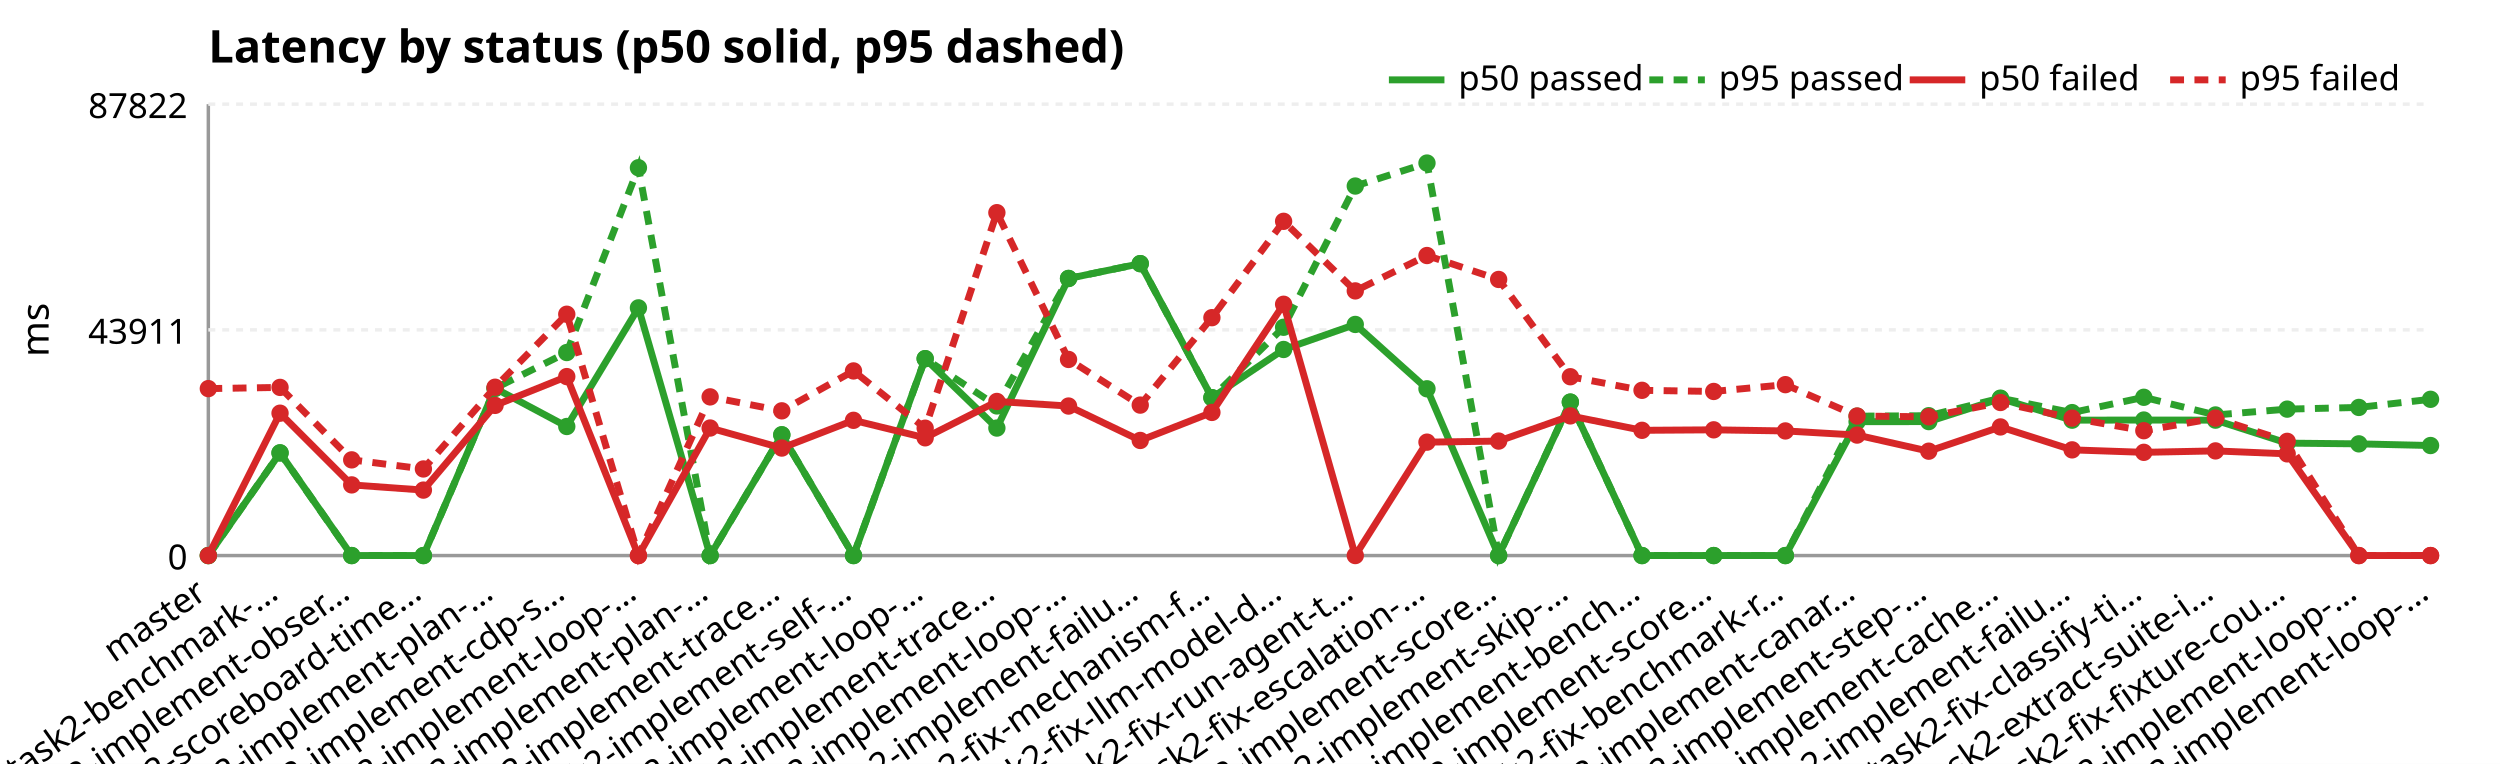
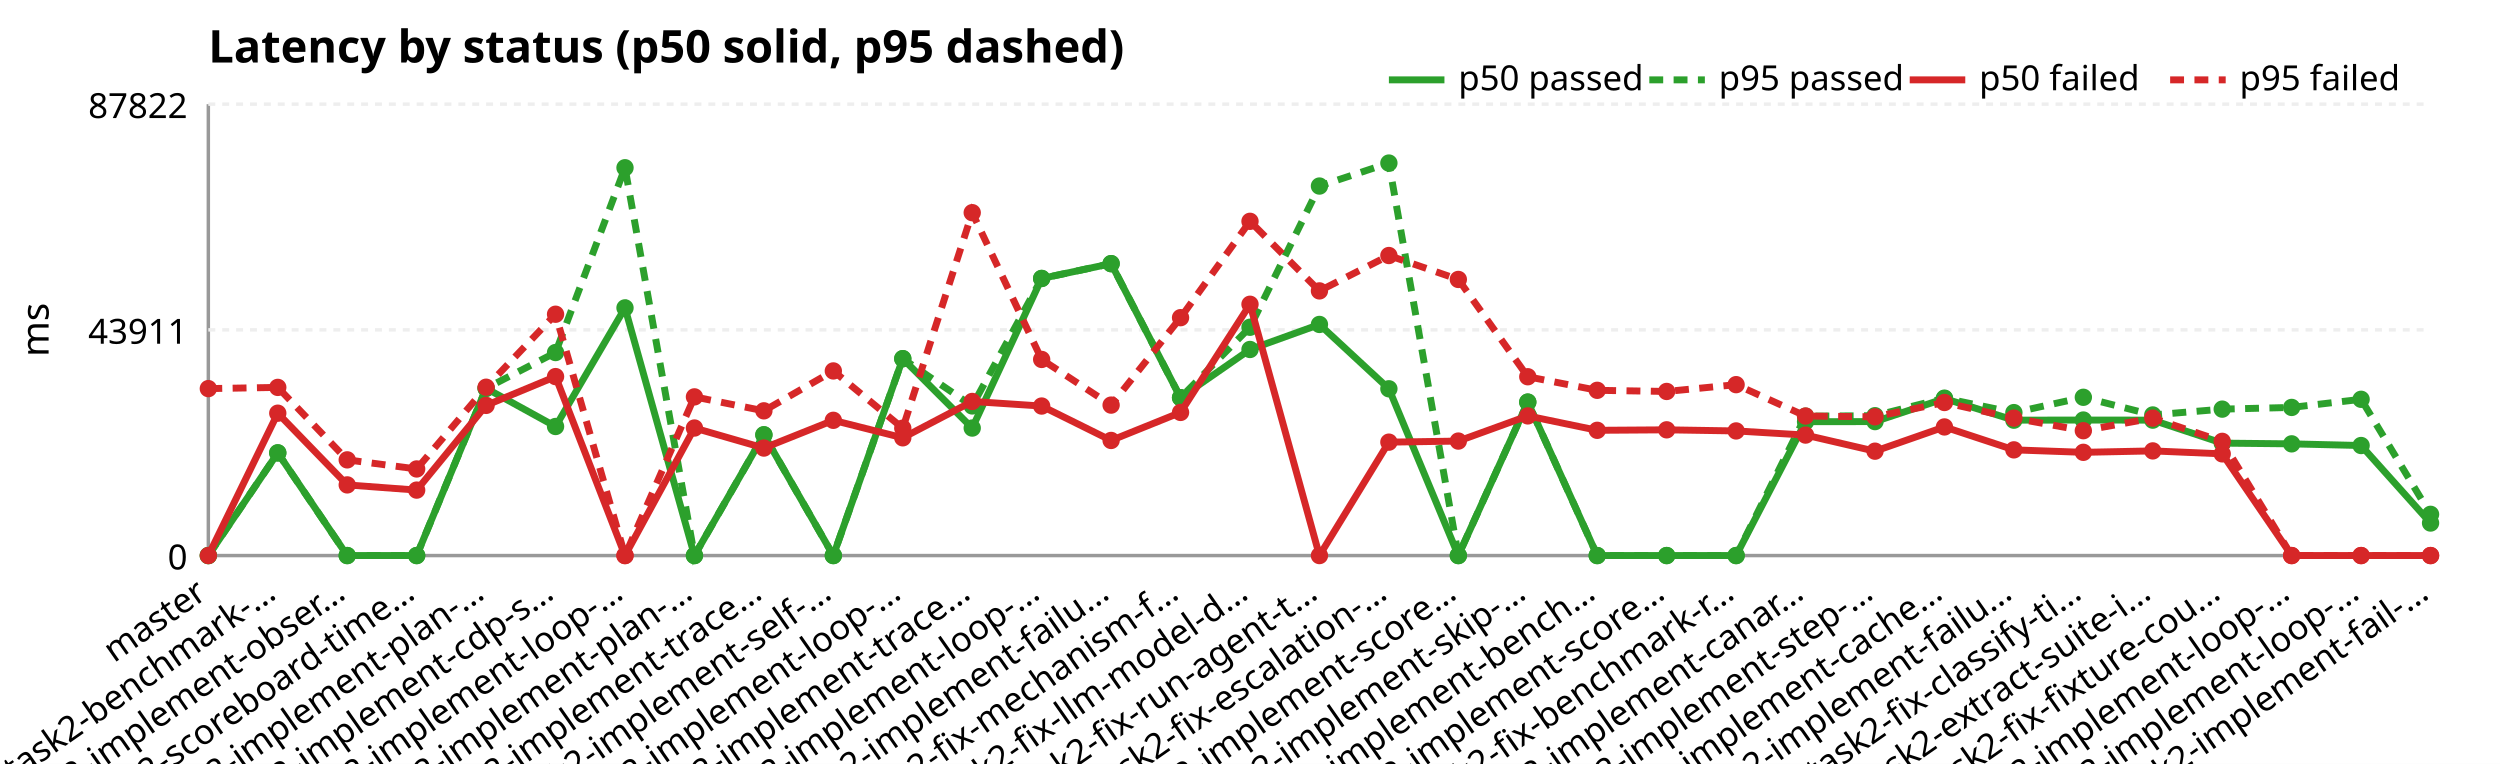
<svg xmlns="http://www.w3.org/2000/svg" viewBox="0 0 720 220" width="720" height="220" font-family="sans-serif">
  <rect width="100%" height="100%" fill="#fff" />
  <text x="60" y="18" font-size="13" font-weight="600">Latency by status (p50 solid, p95 dashed)</text>
  <line x1="60" y1="30" x2="60" y2="160" stroke="#999" />
  <line x1="60" y1="160" x2="700" y2="160" stroke="#999" />
  <text x="54" y="164.0" font-size="10" text-anchor="end" fill="#000">0</text>
  <text x="54" y="99.0" font-size="10" text-anchor="end" fill="#000">43911</text>
  <line x1="60" y1="95.0" x2="700" y2="95.0" stroke="#eee" stroke-dasharray="2,2" />
  <text x="54" y="34.0" font-size="10" text-anchor="end" fill="#000">87822</text>
  <line x1="60" y1="30.0" x2="700" y2="30.0" stroke="#eee" stroke-dasharray="2,2" />
  <text x="14" y="95.0" font-size="11" fill="#000" transform="rotate(-90 14 95.0)" text-anchor="middle">ms</text>
-   <polyline points="60.00,160.00 80.65,130.43 101.29,160.00 121.94,160.00 142.58,111.83 163.23,122.83 183.87,88.67 204.52,160.00 225.16,125.23 245.81,160.00 266.45,103.30 287.10,123.28 307.74,80.20 328.39,75.93 349.03,114.53 369.68,100.65 390.32,93.44 410.97,111.97 431.61,160.00 452.26,115.81 472.90,160.00 493.55,160.00 514.19,160.00 534.84,121.45 555.48,121.42 576.13,114.79 596.77,121.01 617.42,120.97 638.06,121.00 658.71,127.62 679.35,127.83 700.00,128.31" fill="none" stroke="#2ca02c" stroke-width="2" />
+   <polyline points="60.00,160.00 80.00,130.43 100.00,160.00 120.00,160.00 140.00,111.83 160.00,122.83 180.00,88.67 200.00,160.00 220.00,125.23 240.00,160.00 260.00,103.30 280.00,123.28 300.00,80.20 320.00,75.93 340.00,114.53 360.00,100.65 380.00,93.44 400.00,111.97 420.00,160.00 440.00,115.81 460.00,160.00 480.00,160.00 500.00,160.00 520.00,121.45 540.00,121.42 560.00,114.79 580.00,121.01 600.00,120.97 620.00,121.00 640.00,127.62 660.00,127.83 680.00,128.31 700.00,150.63" fill="none" stroke="#2ca02c" stroke-width="2" />
  <circle cx="60.00" cy="160.00" r="2.5" fill="#2ca02c" />
-   <circle cx="80.65" cy="130.43" r="2.5" fill="#2ca02c" />
-   <circle cx="101.29" cy="160.00" r="2.5" fill="#2ca02c" />
-   <circle cx="121.94" cy="160.00" r="2.5" fill="#2ca02c" />
-   <circle cx="142.58" cy="111.83" r="2.5" fill="#2ca02c" />
-   <circle cx="163.23" cy="122.83" r="2.5" fill="#2ca02c" />
-   <circle cx="183.87" cy="88.67" r="2.5" fill="#2ca02c" />
-   <circle cx="204.52" cy="160.00" r="2.5" fill="#2ca02c" />
-   <circle cx="225.16" cy="125.23" r="2.5" fill="#2ca02c" />
-   <circle cx="245.81" cy="160.00" r="2.5" fill="#2ca02c" />
-   <circle cx="266.45" cy="103.30" r="2.5" fill="#2ca02c" />
-   <circle cx="287.10" cy="123.28" r="2.5" fill="#2ca02c" />
-   <circle cx="307.74" cy="80.20" r="2.5" fill="#2ca02c" />
-   <circle cx="328.39" cy="75.93" r="2.5" fill="#2ca02c" />
-   <circle cx="349.03" cy="114.53" r="2.5" fill="#2ca02c" />
-   <circle cx="369.68" cy="100.65" r="2.5" fill="#2ca02c" />
-   <circle cx="390.32" cy="93.44" r="2.5" fill="#2ca02c" />
-   <circle cx="410.97" cy="111.97" r="2.5" fill="#2ca02c" />
-   <circle cx="431.61" cy="160.00" r="2.5" fill="#2ca02c" />
-   <circle cx="452.26" cy="115.81" r="2.5" fill="#2ca02c" />
-   <circle cx="472.90" cy="160.00" r="2.5" fill="#2ca02c" />
-   <circle cx="493.55" cy="160.00" r="2.5" fill="#2ca02c" />
-   <circle cx="514.19" cy="160.00" r="2.5" fill="#2ca02c" />
-   <circle cx="534.84" cy="121.45" r="2.5" fill="#2ca02c" />
-   <circle cx="555.48" cy="121.42" r="2.5" fill="#2ca02c" />
-   <circle cx="576.13" cy="114.79" r="2.5" fill="#2ca02c" />
-   <circle cx="596.77" cy="121.01" r="2.5" fill="#2ca02c" />
-   <circle cx="617.42" cy="120.97" r="2.5" fill="#2ca02c" />
-   <circle cx="638.06" cy="121.00" r="2.5" fill="#2ca02c" />
-   <circle cx="658.71" cy="127.62" r="2.5" fill="#2ca02c" />
-   <circle cx="679.35" cy="127.83" r="2.5" fill="#2ca02c" />
-   <circle cx="700.00" cy="128.31" r="2.5" fill="#2ca02c" />
-   <polyline points="60.00,160.00 80.65,130.43 101.29,160.00 121.94,160.00 142.58,111.83 163.23,101.53 183.87,48.31 204.52,160.00 225.16,125.23 245.81,160.00 266.45,103.30 287.10,116.91 307.74,80.20 328.39,75.93 349.03,114.53 369.68,94.25 390.32,53.58 410.97,46.96 431.61,160.00 452.26,115.81 472.90,160.00 493.55,160.00 514.19,160.00 534.84,119.86 555.48,119.72 576.13,114.67 596.77,118.83 617.42,114.42 638.06,119.51 658.71,117.83 679.35,117.34 700.00,115.00" fill="none" stroke="#2ca02c" stroke-width="2" stroke-dasharray="4,3" />
+   <circle cx="80.00" cy="130.43" r="2.5" fill="#2ca02c" />
+   <circle cx="100.00" cy="160.00" r="2.5" fill="#2ca02c" />
+   <circle cx="120.00" cy="160.00" r="2.5" fill="#2ca02c" />
+   <circle cx="140.00" cy="111.83" r="2.5" fill="#2ca02c" />
+   <circle cx="160.00" cy="122.83" r="2.5" fill="#2ca02c" />
+   <circle cx="180.00" cy="88.67" r="2.5" fill="#2ca02c" />
+   <circle cx="200.00" cy="160.00" r="2.5" fill="#2ca02c" />
+   <circle cx="220.00" cy="125.23" r="2.5" fill="#2ca02c" />
+   <circle cx="240.00" cy="160.00" r="2.5" fill="#2ca02c" />
+   <circle cx="260.00" cy="103.30" r="2.5" fill="#2ca02c" />
+   <circle cx="280.00" cy="123.28" r="2.5" fill="#2ca02c" />
+   <circle cx="300.00" cy="80.20" r="2.5" fill="#2ca02c" />
+   <circle cx="320.00" cy="75.93" r="2.5" fill="#2ca02c" />
+   <circle cx="340.00" cy="114.53" r="2.5" fill="#2ca02c" />
+   <circle cx="360.00" cy="100.65" r="2.5" fill="#2ca02c" />
+   <circle cx="380.00" cy="93.44" r="2.5" fill="#2ca02c" />
+   <circle cx="400.00" cy="111.97" r="2.5" fill="#2ca02c" />
+   <circle cx="420.00" cy="160.00" r="2.5" fill="#2ca02c" />
+   <circle cx="440.00" cy="115.81" r="2.5" fill="#2ca02c" />
+   <circle cx="460.00" cy="160.00" r="2.5" fill="#2ca02c" />
+   <circle cx="480.00" cy="160.00" r="2.5" fill="#2ca02c" />
+   <circle cx="500.00" cy="160.00" r="2.5" fill="#2ca02c" />
+   <circle cx="520.00" cy="121.45" r="2.5" fill="#2ca02c" />
+   <circle cx="540.00" cy="121.42" r="2.5" fill="#2ca02c" />
+   <circle cx="560.00" cy="114.79" r="2.5" fill="#2ca02c" />
+   <circle cx="580.00" cy="121.01" r="2.5" fill="#2ca02c" />
+   <circle cx="600.00" cy="120.97" r="2.5" fill="#2ca02c" />
+   <circle cx="620.00" cy="121.00" r="2.5" fill="#2ca02c" />
+   <circle cx="640.00" cy="127.62" r="2.5" fill="#2ca02c" />
+   <circle cx="660.00" cy="127.83" r="2.5" fill="#2ca02c" />
+   <circle cx="680.00" cy="128.31" r="2.5" fill="#2ca02c" />
+   <circle cx="700.00" cy="150.63" r="2.5" fill="#2ca02c" />
+   <polyline points="60.00,160.00 80.00,130.43 100.00,160.00 120.00,160.00 140.00,111.83 160.00,101.53 180.00,48.31 200.00,160.00 220.00,125.23 240.00,160.00 260.00,103.30 280.00,116.91 300.00,80.20 320.00,75.93 340.00,114.53 360.00,94.25 380.00,53.58 400.00,46.96 420.00,160.00 440.00,115.81 460.00,160.00 480.00,160.00 500.00,160.00 520.00,119.86 540.00,119.72 560.00,114.67 580.00,118.83 600.00,114.42 620.00,119.51 640.00,117.83 660.00,117.34 680.00,115.00 700.00,148.13" fill="none" stroke="#2ca02c" stroke-width="2" stroke-dasharray="4,3" />
  <circle cx="60.00" cy="160.00" r="2.5" fill="#2ca02c" />
-   <circle cx="80.65" cy="130.43" r="2.5" fill="#2ca02c" />
-   <circle cx="101.29" cy="160.00" r="2.5" fill="#2ca02c" />
-   <circle cx="121.94" cy="160.00" r="2.5" fill="#2ca02c" />
-   <circle cx="142.58" cy="111.83" r="2.5" fill="#2ca02c" />
-   <circle cx="163.23" cy="101.53" r="2.5" fill="#2ca02c" />
-   <circle cx="183.87" cy="48.31" r="2.5" fill="#2ca02c" />
-   <circle cx="204.52" cy="160.00" r="2.5" fill="#2ca02c" />
-   <circle cx="225.16" cy="125.23" r="2.5" fill="#2ca02c" />
-   <circle cx="245.81" cy="160.00" r="2.5" fill="#2ca02c" />
-   <circle cx="266.45" cy="103.30" r="2.5" fill="#2ca02c" />
-   <circle cx="287.10" cy="116.91" r="2.5" fill="#2ca02c" />
-   <circle cx="307.74" cy="80.20" r="2.5" fill="#2ca02c" />
-   <circle cx="328.39" cy="75.93" r="2.5" fill="#2ca02c" />
-   <circle cx="349.03" cy="114.53" r="2.5" fill="#2ca02c" />
-   <circle cx="369.68" cy="94.25" r="2.5" fill="#2ca02c" />
-   <circle cx="390.32" cy="53.58" r="2.5" fill="#2ca02c" />
-   <circle cx="410.97" cy="46.96" r="2.5" fill="#2ca02c" />
-   <circle cx="431.61" cy="160.00" r="2.5" fill="#2ca02c" />
-   <circle cx="452.26" cy="115.81" r="2.5" fill="#2ca02c" />
-   <circle cx="472.90" cy="160.00" r="2.5" fill="#2ca02c" />
-   <circle cx="493.55" cy="160.00" r="2.5" fill="#2ca02c" />
-   <circle cx="514.19" cy="160.00" r="2.5" fill="#2ca02c" />
-   <circle cx="534.84" cy="119.86" r="2.5" fill="#2ca02c" />
-   <circle cx="555.48" cy="119.72" r="2.5" fill="#2ca02c" />
-   <circle cx="576.13" cy="114.67" r="2.5" fill="#2ca02c" />
-   <circle cx="596.77" cy="118.83" r="2.5" fill="#2ca02c" />
-   <circle cx="617.42" cy="114.42" r="2.5" fill="#2ca02c" />
-   <circle cx="638.06" cy="119.51" r="2.5" fill="#2ca02c" />
-   <circle cx="658.71" cy="117.83" r="2.5" fill="#2ca02c" />
-   <circle cx="679.35" cy="117.34" r="2.5" fill="#2ca02c" />
-   <circle cx="700.00" cy="115.00" r="2.5" fill="#2ca02c" />
-   <polyline points="60.00,160.00 80.65,119.00 101.29,139.65 121.94,141.15 142.58,116.75 163.23,108.46 183.87,160.00 204.52,123.27 225.16,129.04 245.81,121.05 266.45,126.09 287.10,115.62 307.74,116.94 328.39,126.85 349.03,118.78 369.68,87.63 390.32,160.00 410.97,127.34 431.61,127.03 452.26,119.78 472.90,123.93 493.55,123.79 514.19,124.11 534.84,125.30 555.48,129.94 576.13,122.96 596.77,129.56 617.42,130.27 638.06,129.86 658.71,130.71 679.35,160.00 700.00,160.00" fill="none" stroke="#d62728" stroke-width="2" />
+   <circle cx="80.00" cy="130.43" r="2.5" fill="#2ca02c" />
+   <circle cx="100.00" cy="160.00" r="2.5" fill="#2ca02c" />
+   <circle cx="120.00" cy="160.00" r="2.5" fill="#2ca02c" />
+   <circle cx="140.00" cy="111.83" r="2.5" fill="#2ca02c" />
+   <circle cx="160.00" cy="101.53" r="2.5" fill="#2ca02c" />
+   <circle cx="180.00" cy="48.31" r="2.5" fill="#2ca02c" />
+   <circle cx="200.00" cy="160.00" r="2.5" fill="#2ca02c" />
+   <circle cx="220.00" cy="125.23" r="2.5" fill="#2ca02c" />
+   <circle cx="240.00" cy="160.00" r="2.5" fill="#2ca02c" />
+   <circle cx="260.00" cy="103.30" r="2.5" fill="#2ca02c" />
+   <circle cx="280.00" cy="116.91" r="2.5" fill="#2ca02c" />
+   <circle cx="300.00" cy="80.20" r="2.5" fill="#2ca02c" />
+   <circle cx="320.00" cy="75.93" r="2.5" fill="#2ca02c" />
+   <circle cx="340.00" cy="114.53" r="2.5" fill="#2ca02c" />
+   <circle cx="360.00" cy="94.25" r="2.5" fill="#2ca02c" />
+   <circle cx="380.00" cy="53.58" r="2.5" fill="#2ca02c" />
+   <circle cx="400.00" cy="46.96" r="2.5" fill="#2ca02c" />
+   <circle cx="420.00" cy="160.00" r="2.5" fill="#2ca02c" />
+   <circle cx="440.00" cy="115.81" r="2.5" fill="#2ca02c" />
+   <circle cx="460.00" cy="160.00" r="2.5" fill="#2ca02c" />
+   <circle cx="480.00" cy="160.00" r="2.5" fill="#2ca02c" />
+   <circle cx="500.00" cy="160.00" r="2.5" fill="#2ca02c" />
+   <circle cx="520.00" cy="119.86" r="2.5" fill="#2ca02c" />
+   <circle cx="540.00" cy="119.72" r="2.5" fill="#2ca02c" />
+   <circle cx="560.00" cy="114.67" r="2.5" fill="#2ca02c" />
+   <circle cx="580.00" cy="118.83" r="2.5" fill="#2ca02c" />
+   <circle cx="600.00" cy="114.42" r="2.5" fill="#2ca02c" />
+   <circle cx="620.00" cy="119.51" r="2.5" fill="#2ca02c" />
+   <circle cx="640.00" cy="117.83" r="2.5" fill="#2ca02c" />
+   <circle cx="660.00" cy="117.34" r="2.5" fill="#2ca02c" />
+   <circle cx="680.00" cy="115.00" r="2.5" fill="#2ca02c" />
+   <circle cx="700.00" cy="148.13" r="2.5" fill="#2ca02c" />
+   <polyline points="60.00,160.00 80.00,119.00 100.00,139.65 120.00,141.15 140.00,116.75 160.00,108.46 180.00,160.00 200.00,123.27 220.00,129.04 240.00,121.05 260.00,126.09 280.00,115.62 300.00,116.94 320.00,126.85 340.00,118.78 360.00,87.63 380.00,160.00 400.00,127.34 420.00,127.03 440.00,119.78 460.00,123.93 480.00,123.79 500.00,124.11 520.00,125.30 540.00,129.94 560.00,122.96 580.00,129.56 600.00,130.27 620.00,129.86 640.00,130.71 660.00,160.00 680.00,160.00 700.00,160.00" fill="none" stroke="#d62728" stroke-width="2" />
  <circle cx="60.00" cy="160.00" r="2.5" fill="#d62728" />
-   <circle cx="80.65" cy="119.00" r="2.5" fill="#d62728" />
-   <circle cx="101.29" cy="139.65" r="2.5" fill="#d62728" />
-   <circle cx="121.94" cy="141.15" r="2.5" fill="#d62728" />
-   <circle cx="142.58" cy="116.75" r="2.5" fill="#d62728" />
-   <circle cx="163.23" cy="108.46" r="2.5" fill="#d62728" />
-   <circle cx="183.87" cy="160.00" r="2.5" fill="#d62728" />
-   <circle cx="204.52" cy="123.27" r="2.5" fill="#d62728" />
-   <circle cx="225.16" cy="129.04" r="2.5" fill="#d62728" />
-   <circle cx="245.81" cy="121.05" r="2.5" fill="#d62728" />
-   <circle cx="266.45" cy="126.09" r="2.5" fill="#d62728" />
-   <circle cx="287.10" cy="115.62" r="2.5" fill="#d62728" />
-   <circle cx="307.74" cy="116.94" r="2.5" fill="#d62728" />
-   <circle cx="328.39" cy="126.85" r="2.5" fill="#d62728" />
-   <circle cx="349.03" cy="118.78" r="2.5" fill="#d62728" />
-   <circle cx="369.68" cy="87.63" r="2.5" fill="#d62728" />
-   <circle cx="390.32" cy="160.00" r="2.5" fill="#d62728" />
-   <circle cx="410.97" cy="127.34" r="2.5" fill="#d62728" />
-   <circle cx="431.61" cy="127.03" r="2.5" fill="#d62728" />
-   <circle cx="452.26" cy="119.78" r="2.5" fill="#d62728" />
-   <circle cx="472.90" cy="123.93" r="2.5" fill="#d62728" />
-   <circle cx="493.55" cy="123.79" r="2.5" fill="#d62728" />
-   <circle cx="514.19" cy="124.11" r="2.5" fill="#d62728" />
-   <circle cx="534.84" cy="125.30" r="2.5" fill="#d62728" />
-   <circle cx="555.48" cy="129.94" r="2.5" fill="#d62728" />
-   <circle cx="576.13" cy="122.96" r="2.5" fill="#d62728" />
-   <circle cx="596.77" cy="129.56" r="2.5" fill="#d62728" />
-   <circle cx="617.42" cy="130.27" r="2.5" fill="#d62728" />
-   <circle cx="638.06" cy="129.86" r="2.5" fill="#d62728" />
-   <circle cx="658.71" cy="130.71" r="2.5" fill="#d62728" />
-   <circle cx="679.35" cy="160.00" r="2.5" fill="#d62728" />
+   <circle cx="80.00" cy="119.00" r="2.5" fill="#d62728" />
+   <circle cx="100.00" cy="139.65" r="2.5" fill="#d62728" />
+   <circle cx="120.00" cy="141.15" r="2.5" fill="#d62728" />
+   <circle cx="140.00" cy="116.75" r="2.5" fill="#d62728" />
+   <circle cx="160.00" cy="108.46" r="2.5" fill="#d62728" />
+   <circle cx="180.00" cy="160.00" r="2.5" fill="#d62728" />
+   <circle cx="200.00" cy="123.27" r="2.5" fill="#d62728" />
+   <circle cx="220.00" cy="129.04" r="2.5" fill="#d62728" />
+   <circle cx="240.00" cy="121.05" r="2.5" fill="#d62728" />
+   <circle cx="260.00" cy="126.09" r="2.5" fill="#d62728" />
+   <circle cx="280.00" cy="115.62" r="2.5" fill="#d62728" />
+   <circle cx="300.00" cy="116.94" r="2.5" fill="#d62728" />
+   <circle cx="320.00" cy="126.85" r="2.5" fill="#d62728" />
+   <circle cx="340.00" cy="118.78" r="2.5" fill="#d62728" />
+   <circle cx="360.00" cy="87.63" r="2.5" fill="#d62728" />
+   <circle cx="380.00" cy="160.00" r="2.5" fill="#d62728" />
+   <circle cx="400.00" cy="127.34" r="2.5" fill="#d62728" />
+   <circle cx="420.00" cy="127.03" r="2.5" fill="#d62728" />
+   <circle cx="440.00" cy="119.78" r="2.5" fill="#d62728" />
+   <circle cx="460.00" cy="123.93" r="2.5" fill="#d62728" />
+   <circle cx="480.00" cy="123.79" r="2.5" fill="#d62728" />
+   <circle cx="500.00" cy="124.11" r="2.5" fill="#d62728" />
+   <circle cx="520.00" cy="125.30" r="2.5" fill="#d62728" />
+   <circle cx="540.00" cy="129.94" r="2.5" fill="#d62728" />
+   <circle cx="560.00" cy="122.96" r="2.5" fill="#d62728" />
+   <circle cx="580.00" cy="129.56" r="2.5" fill="#d62728" />
+   <circle cx="600.00" cy="130.27" r="2.5" fill="#d62728" />
+   <circle cx="620.00" cy="129.86" r="2.5" fill="#d62728" />
+   <circle cx="640.00" cy="130.71" r="2.5" fill="#d62728" />
+   <circle cx="660.00" cy="160.00" r="2.5" fill="#d62728" />
+   <circle cx="680.00" cy="160.00" r="2.5" fill="#d62728" />
  <circle cx="700.00" cy="160.00" r="2.5" fill="#d62728" />
-   <polyline points="60.00,111.92 80.65,111.57 101.29,132.44 121.94,135.06 142.58,111.52 163.23,90.50 183.87,160.00 204.52,114.30 225.16,118.32 245.81,106.83 266.45,123.32 287.10,61.25 307.74,103.52 328.39,116.67 349.03,91.49 369.68,63.74 390.32,83.78 410.97,73.59 431.61,80.48 452.26,108.50 472.90,112.41 493.55,112.74 514.19,110.78 534.84,119.82 555.48,120.04 576.13,115.92 596.77,120.42 617.42,124.04 638.06,120.42 658.71,127.11 679.35,160.00 700.00,160.00" fill="none" stroke="#d62728" stroke-width="2" stroke-dasharray="4,3" />
+   <polyline points="60.00,111.92 80.00,111.57 100.00,132.44 120.00,135.06 140.00,111.52 160.00,90.50 180.00,160.00 200.00,114.30 220.00,118.32 240.00,106.83 260.00,123.32 280.00,61.25 300.00,103.52 320.00,116.67 340.00,91.49 360.00,63.74 380.00,83.78 400.00,73.59 420.00,80.48 440.00,108.50 460.00,112.41 480.00,112.74 500.00,110.78 520.00,119.82 540.00,120.04 560.00,115.92 580.00,120.42 600.00,124.04 620.00,120.42 640.00,127.11 660.00,160.00 680.00,160.00 700.00,160.00" fill="none" stroke="#d62728" stroke-width="2" stroke-dasharray="4,3" />
  <circle cx="60.00" cy="111.92" r="2.5" fill="#d62728" />
-   <circle cx="80.65" cy="111.57" r="2.5" fill="#d62728" />
-   <circle cx="101.29" cy="132.44" r="2.5" fill="#d62728" />
-   <circle cx="121.94" cy="135.06" r="2.5" fill="#d62728" />
-   <circle cx="142.58" cy="111.52" r="2.5" fill="#d62728" />
-   <circle cx="163.23" cy="90.50" r="2.5" fill="#d62728" />
-   <circle cx="183.87" cy="160.00" r="2.5" fill="#d62728" />
-   <circle cx="204.52" cy="114.30" r="2.5" fill="#d62728" />
-   <circle cx="225.16" cy="118.32" r="2.5" fill="#d62728" />
-   <circle cx="245.81" cy="106.83" r="2.5" fill="#d62728" />
-   <circle cx="266.45" cy="123.32" r="2.5" fill="#d62728" />
-   <circle cx="287.10" cy="61.25" r="2.5" fill="#d62728" />
-   <circle cx="307.74" cy="103.52" r="2.5" fill="#d62728" />
-   <circle cx="328.39" cy="116.67" r="2.5" fill="#d62728" />
-   <circle cx="349.03" cy="91.49" r="2.5" fill="#d62728" />
-   <circle cx="369.68" cy="63.74" r="2.5" fill="#d62728" />
-   <circle cx="390.32" cy="83.78" r="2.5" fill="#d62728" />
-   <circle cx="410.97" cy="73.59" r="2.5" fill="#d62728" />
-   <circle cx="431.61" cy="80.48" r="2.5" fill="#d62728" />
-   <circle cx="452.26" cy="108.50" r="2.5" fill="#d62728" />
-   <circle cx="472.90" cy="112.41" r="2.5" fill="#d62728" />
-   <circle cx="493.55" cy="112.74" r="2.5" fill="#d62728" />
-   <circle cx="514.19" cy="110.78" r="2.5" fill="#d62728" />
-   <circle cx="534.84" cy="119.82" r="2.5" fill="#d62728" />
-   <circle cx="555.48" cy="120.04" r="2.5" fill="#d62728" />
-   <circle cx="576.13" cy="115.92" r="2.5" fill="#d62728" />
-   <circle cx="596.77" cy="120.42" r="2.5" fill="#d62728" />
-   <circle cx="617.42" cy="124.04" r="2.5" fill="#d62728" />
-   <circle cx="638.06" cy="120.42" r="2.5" fill="#d62728" />
-   <circle cx="658.71" cy="127.11" r="2.5" fill="#d62728" />
-   <circle cx="679.35" cy="160.00" r="2.5" fill="#d62728" />
+   <circle cx="80.00" cy="111.57" r="2.5" fill="#d62728" />
+   <circle cx="100.00" cy="132.44" r="2.5" fill="#d62728" />
+   <circle cx="120.00" cy="135.06" r="2.5" fill="#d62728" />
+   <circle cx="140.00" cy="111.52" r="2.5" fill="#d62728" />
+   <circle cx="160.00" cy="90.50" r="2.5" fill="#d62728" />
+   <circle cx="180.00" cy="160.00" r="2.5" fill="#d62728" />
+   <circle cx="200.00" cy="114.30" r="2.5" fill="#d62728" />
+   <circle cx="220.00" cy="118.32" r="2.5" fill="#d62728" />
+   <circle cx="240.00" cy="106.83" r="2.5" fill="#d62728" />
+   <circle cx="260.00" cy="123.32" r="2.5" fill="#d62728" />
+   <circle cx="280.00" cy="61.25" r="2.5" fill="#d62728" />
+   <circle cx="300.00" cy="103.52" r="2.5" fill="#d62728" />
+   <circle cx="320.00" cy="116.67" r="2.5" fill="#d62728" />
+   <circle cx="340.00" cy="91.49" r="2.5" fill="#d62728" />
+   <circle cx="360.00" cy="63.74" r="2.5" fill="#d62728" />
+   <circle cx="380.00" cy="83.78" r="2.5" fill="#d62728" />
+   <circle cx="400.00" cy="73.59" r="2.5" fill="#d62728" />
+   <circle cx="420.00" cy="80.48" r="2.5" fill="#d62728" />
+   <circle cx="440.00" cy="108.50" r="2.5" fill="#d62728" />
+   <circle cx="460.00" cy="112.41" r="2.5" fill="#d62728" />
+   <circle cx="480.00" cy="112.74" r="2.5" fill="#d62728" />
+   <circle cx="500.00" cy="110.78" r="2.5" fill="#d62728" />
+   <circle cx="520.00" cy="119.82" r="2.5" fill="#d62728" />
+   <circle cx="540.00" cy="120.04" r="2.5" fill="#d62728" />
+   <circle cx="560.00" cy="115.92" r="2.5" fill="#d62728" />
+   <circle cx="580.00" cy="120.42" r="2.5" fill="#d62728" />
+   <circle cx="600.00" cy="124.04" r="2.5" fill="#d62728" />
+   <circle cx="620.00" cy="120.42" r="2.5" fill="#d62728" />
+   <circle cx="640.00" cy="127.11" r="2.5" fill="#d62728" />
+   <circle cx="660.00" cy="160.00" r="2.5" fill="#d62728" />
+   <circle cx="680.00" cy="160.00" r="2.5" fill="#d62728" />
  <circle cx="700.00" cy="160.00" r="2.5" fill="#d62728" />
  <line x1="400" y1="23" x2="416" y2="23" stroke="#2ca02c" stroke-width="2" />
  <text x="420" y="26" font-size="10" fill="#000">p50 passed</text>
  <line x1="475" y1="23" x2="491" y2="23" stroke="#2ca02c" stroke-width="2" stroke-dasharray="4,3" />
  <text x="495" y="26" font-size="10" fill="#000">p95 passed</text>
  <line x1="550" y1="23" x2="566" y2="23" stroke="#d62728" stroke-width="2" />
  <text x="570" y="26" font-size="10" fill="#000">p50 failed</text>
  <line x1="625" y1="23" x2="641" y2="23" stroke="#d62728" stroke-width="2" stroke-dasharray="4,3" />
  <text x="645" y="26" font-size="10" fill="#000">p95 failed</text>
  <text x="60.00" y="172" font-size="10" fill="#000" text-anchor="end" transform="rotate(-35 60.00 172)">master</text>
-   <text x="80.65" y="172" font-size="10" fill="#000" text-anchor="end" transform="rotate(-35 80.65 172)">feat-task2-benchmark-…</text>
-   <text x="101.29" y="172" font-size="10" fill="#000" text-anchor="end" transform="rotate(-35 101.29 172)">task2-implement-obser…</text>
-   <text x="121.94" y="172" font-size="10" fill="#000" text-anchor="end" transform="rotate(-35 121.94 172)">task2-scoreboard-time…</text>
-   <text x="142.58" y="172" font-size="10" fill="#000" text-anchor="end" transform="rotate(-35 142.58 172)">task2-implement-plan-…</text>
-   <text x="163.23" y="172" font-size="10" fill="#000" text-anchor="end" transform="rotate(-35 163.23 172)">task2-implement-cdp-s…</text>
-   <text x="183.87" y="172" font-size="10" fill="#000" text-anchor="end" transform="rotate(-35 183.87 172)">task2-implement-loop-…</text>
-   <text x="204.52" y="172" font-size="10" fill="#000" text-anchor="end" transform="rotate(-35 204.52 172)">task2-implement-plan-…</text>
-   <text x="225.16" y="172" font-size="10" fill="#000" text-anchor="end" transform="rotate(-35 225.16 172)">task2-implement-trace…</text>
-   <text x="245.81" y="172" font-size="10" fill="#000" text-anchor="end" transform="rotate(-35 245.81 172)">task2-implement-self-…</text>
-   <text x="266.45" y="172" font-size="10" fill="#000" text-anchor="end" transform="rotate(-35 266.45 172)">task2-implement-loop-…</text>
-   <text x="287.10" y="172" font-size="10" fill="#000" text-anchor="end" transform="rotate(-35 287.10 172)">task2-implement-trace…</text>
-   <text x="307.74" y="172" font-size="10" fill="#000" text-anchor="end" transform="rotate(-35 307.74 172)">task2-implement-loop-…</text>
-   <text x="328.39" y="172" font-size="10" fill="#000" text-anchor="end" transform="rotate(-35 328.39 172)">task2-implement-failu…</text>
-   <text x="349.03" y="172" font-size="10" fill="#000" text-anchor="end" transform="rotate(-35 349.03 172)">task2-fix-mechanism-f…</text>
-   <text x="369.68" y="172" font-size="10" fill="#000" text-anchor="end" transform="rotate(-35 369.68 172)">task2-fix-llm-model-d…</text>
-   <text x="390.32" y="172" font-size="10" fill="#000" text-anchor="end" transform="rotate(-35 390.32 172)">task2-fix-run-agent-t…</text>
-   <text x="410.97" y="172" font-size="10" fill="#000" text-anchor="end" transform="rotate(-35 410.97 172)">task2-fix-escalation-…</text>
-   <text x="431.61" y="172" font-size="10" fill="#000" text-anchor="end" transform="rotate(-35 431.61 172)">task2-implement-score…</text>
-   <text x="452.26" y="172" font-size="10" fill="#000" text-anchor="end" transform="rotate(-35 452.26 172)">task2-implement-skip-…</text>
-   <text x="472.90" y="172" font-size="10" fill="#000" text-anchor="end" transform="rotate(-35 472.90 172)">task2-implement-bench…</text>
-   <text x="493.55" y="172" font-size="10" fill="#000" text-anchor="end" transform="rotate(-35 493.55 172)">task2-implement-score…</text>
-   <text x="514.19" y="172" font-size="10" fill="#000" text-anchor="end" transform="rotate(-35 514.19 172)">task2-fix-benchmark-r…</text>
-   <text x="534.84" y="172" font-size="10" fill="#000" text-anchor="end" transform="rotate(-35 534.84 172)">task2-implement-canar…</text>
-   <text x="555.48" y="172" font-size="10" fill="#000" text-anchor="end" transform="rotate(-35 555.48 172)">task2-implement-step-…</text>
-   <text x="576.13" y="172" font-size="10" fill="#000" text-anchor="end" transform="rotate(-35 576.13 172)">task2-implement-cache…</text>
-   <text x="596.77" y="172" font-size="10" fill="#000" text-anchor="end" transform="rotate(-35 596.77 172)">task2-implement-failu…</text>
-   <text x="617.42" y="172" font-size="10" fill="#000" text-anchor="end" transform="rotate(-35 617.42 172)">task2-fix-classify-ti…</text>
-   <text x="638.06" y="172" font-size="10" fill="#000" text-anchor="end" transform="rotate(-35 638.06 172)">task2-extract-suite-i…</text>
-   <text x="658.71" y="172" font-size="10" fill="#000" text-anchor="end" transform="rotate(-35 658.71 172)">task2-fix-fixture-cou…</text>
-   <text x="679.35" y="172" font-size="10" fill="#000" text-anchor="end" transform="rotate(-35 679.35 172)">task2-implement-loop-…</text>
-   <text x="700.00" y="172" font-size="10" fill="#000" text-anchor="end" transform="rotate(-35 700.00 172)">task2-implement-loop-…</text>
+   <text x="80.00" y="172" font-size="10" fill="#000" text-anchor="end" transform="rotate(-35 80.00 172)">feat-task2-benchmark-…</text>
+   <text x="100.00" y="172" font-size="10" fill="#000" text-anchor="end" transform="rotate(-35 100.00 172)">task2-implement-obser…</text>
+   <text x="120.00" y="172" font-size="10" fill="#000" text-anchor="end" transform="rotate(-35 120.00 172)">task2-scoreboard-time…</text>
+   <text x="140.00" y="172" font-size="10" fill="#000" text-anchor="end" transform="rotate(-35 140.00 172)">task2-implement-plan-…</text>
+   <text x="160.00" y="172" font-size="10" fill="#000" text-anchor="end" transform="rotate(-35 160.00 172)">task2-implement-cdp-s…</text>
+   <text x="180.00" y="172" font-size="10" fill="#000" text-anchor="end" transform="rotate(-35 180.00 172)">task2-implement-loop-…</text>
+   <text x="200.00" y="172" font-size="10" fill="#000" text-anchor="end" transform="rotate(-35 200.00 172)">task2-implement-plan-…</text>
+   <text x="220.00" y="172" font-size="10" fill="#000" text-anchor="end" transform="rotate(-35 220.00 172)">task2-implement-trace…</text>
+   <text x="240.00" y="172" font-size="10" fill="#000" text-anchor="end" transform="rotate(-35 240.00 172)">task2-implement-self-…</text>
+   <text x="260.00" y="172" font-size="10" fill="#000" text-anchor="end" transform="rotate(-35 260.00 172)">task2-implement-loop-…</text>
+   <text x="280.00" y="172" font-size="10" fill="#000" text-anchor="end" transform="rotate(-35 280.00 172)">task2-implement-trace…</text>
+   <text x="300.00" y="172" font-size="10" fill="#000" text-anchor="end" transform="rotate(-35 300.00 172)">task2-implement-loop-…</text>
+   <text x="320.00" y="172" font-size="10" fill="#000" text-anchor="end" transform="rotate(-35 320.00 172)">task2-implement-failu…</text>
+   <text x="340.00" y="172" font-size="10" fill="#000" text-anchor="end" transform="rotate(-35 340.00 172)">task2-fix-mechanism-f…</text>
+   <text x="360.00" y="172" font-size="10" fill="#000" text-anchor="end" transform="rotate(-35 360.00 172)">task2-fix-llm-model-d…</text>
+   <text x="380.00" y="172" font-size="10" fill="#000" text-anchor="end" transform="rotate(-35 380.00 172)">task2-fix-run-agent-t…</text>
+   <text x="400.00" y="172" font-size="10" fill="#000" text-anchor="end" transform="rotate(-35 400.00 172)">task2-fix-escalation-…</text>
+   <text x="420.00" y="172" font-size="10" fill="#000" text-anchor="end" transform="rotate(-35 420.00 172)">task2-implement-score…</text>
+   <text x="440.00" y="172" font-size="10" fill="#000" text-anchor="end" transform="rotate(-35 440.00 172)">task2-implement-skip-…</text>
+   <text x="460.00" y="172" font-size="10" fill="#000" text-anchor="end" transform="rotate(-35 460.00 172)">task2-implement-bench…</text>
+   <text x="480.00" y="172" font-size="10" fill="#000" text-anchor="end" transform="rotate(-35 480.00 172)">task2-implement-score…</text>
+   <text x="500.00" y="172" font-size="10" fill="#000" text-anchor="end" transform="rotate(-35 500.00 172)">task2-fix-benchmark-r…</text>
+   <text x="520.00" y="172" font-size="10" fill="#000" text-anchor="end" transform="rotate(-35 520.00 172)">task2-implement-canar…</text>
+   <text x="540.00" y="172" font-size="10" fill="#000" text-anchor="end" transform="rotate(-35 540.00 172)">task2-implement-step-…</text>
+   <text x="560.00" y="172" font-size="10" fill="#000" text-anchor="end" transform="rotate(-35 560.00 172)">task2-implement-cache…</text>
+   <text x="580.00" y="172" font-size="10" fill="#000" text-anchor="end" transform="rotate(-35 580.00 172)">task2-implement-failu…</text>
+   <text x="600.00" y="172" font-size="10" fill="#000" text-anchor="end" transform="rotate(-35 600.00 172)">task2-fix-classify-ti…</text>
+   <text x="620.00" y="172" font-size="10" fill="#000" text-anchor="end" transform="rotate(-35 620.00 172)">task2-extract-suite-i…</text>
+   <text x="640.00" y="172" font-size="10" fill="#000" text-anchor="end" transform="rotate(-35 640.00 172)">task2-fix-fixture-cou…</text>
+   <text x="660.00" y="172" font-size="10" fill="#000" text-anchor="end" transform="rotate(-35 660.00 172)">task2-implement-loop-…</text>
+   <text x="680.00" y="172" font-size="10" fill="#000" text-anchor="end" transform="rotate(-35 680.00 172)">task2-implement-loop-…</text>
+   <text x="700.00" y="172" font-size="10" fill="#000" text-anchor="end" transform="rotate(-35 700.00 172)">task2-implement-fail-…</text>
</svg>
